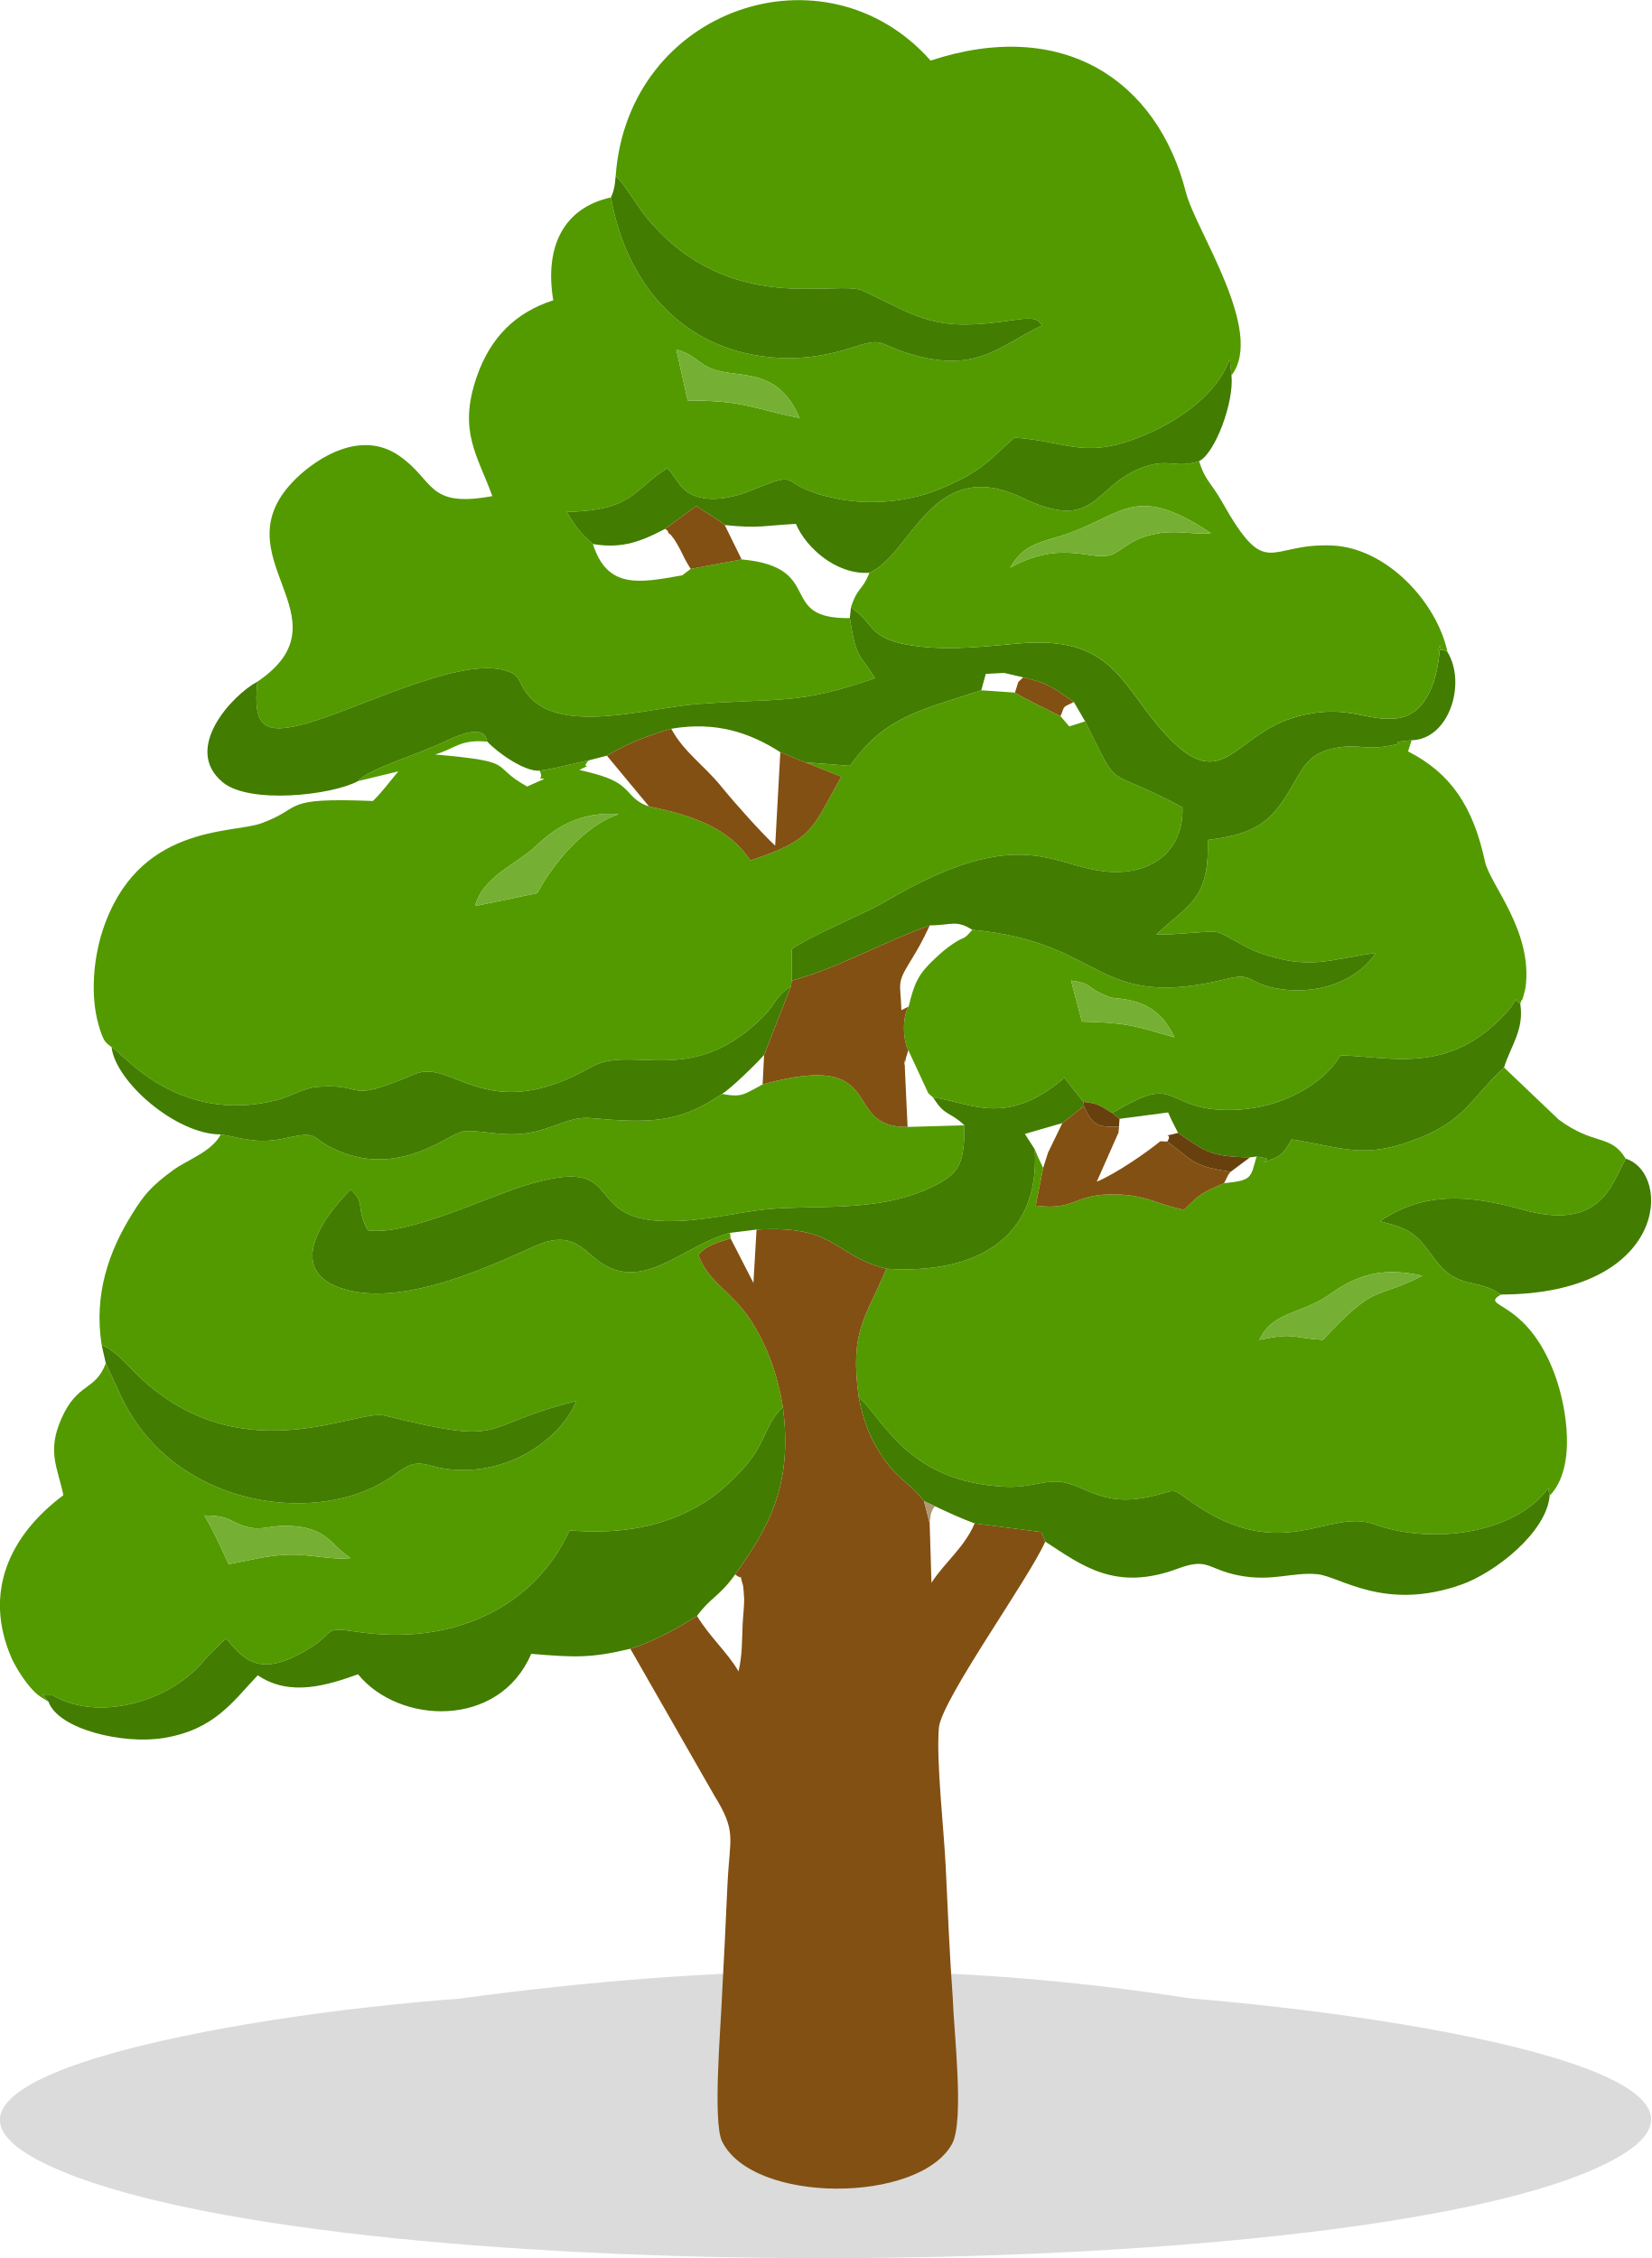
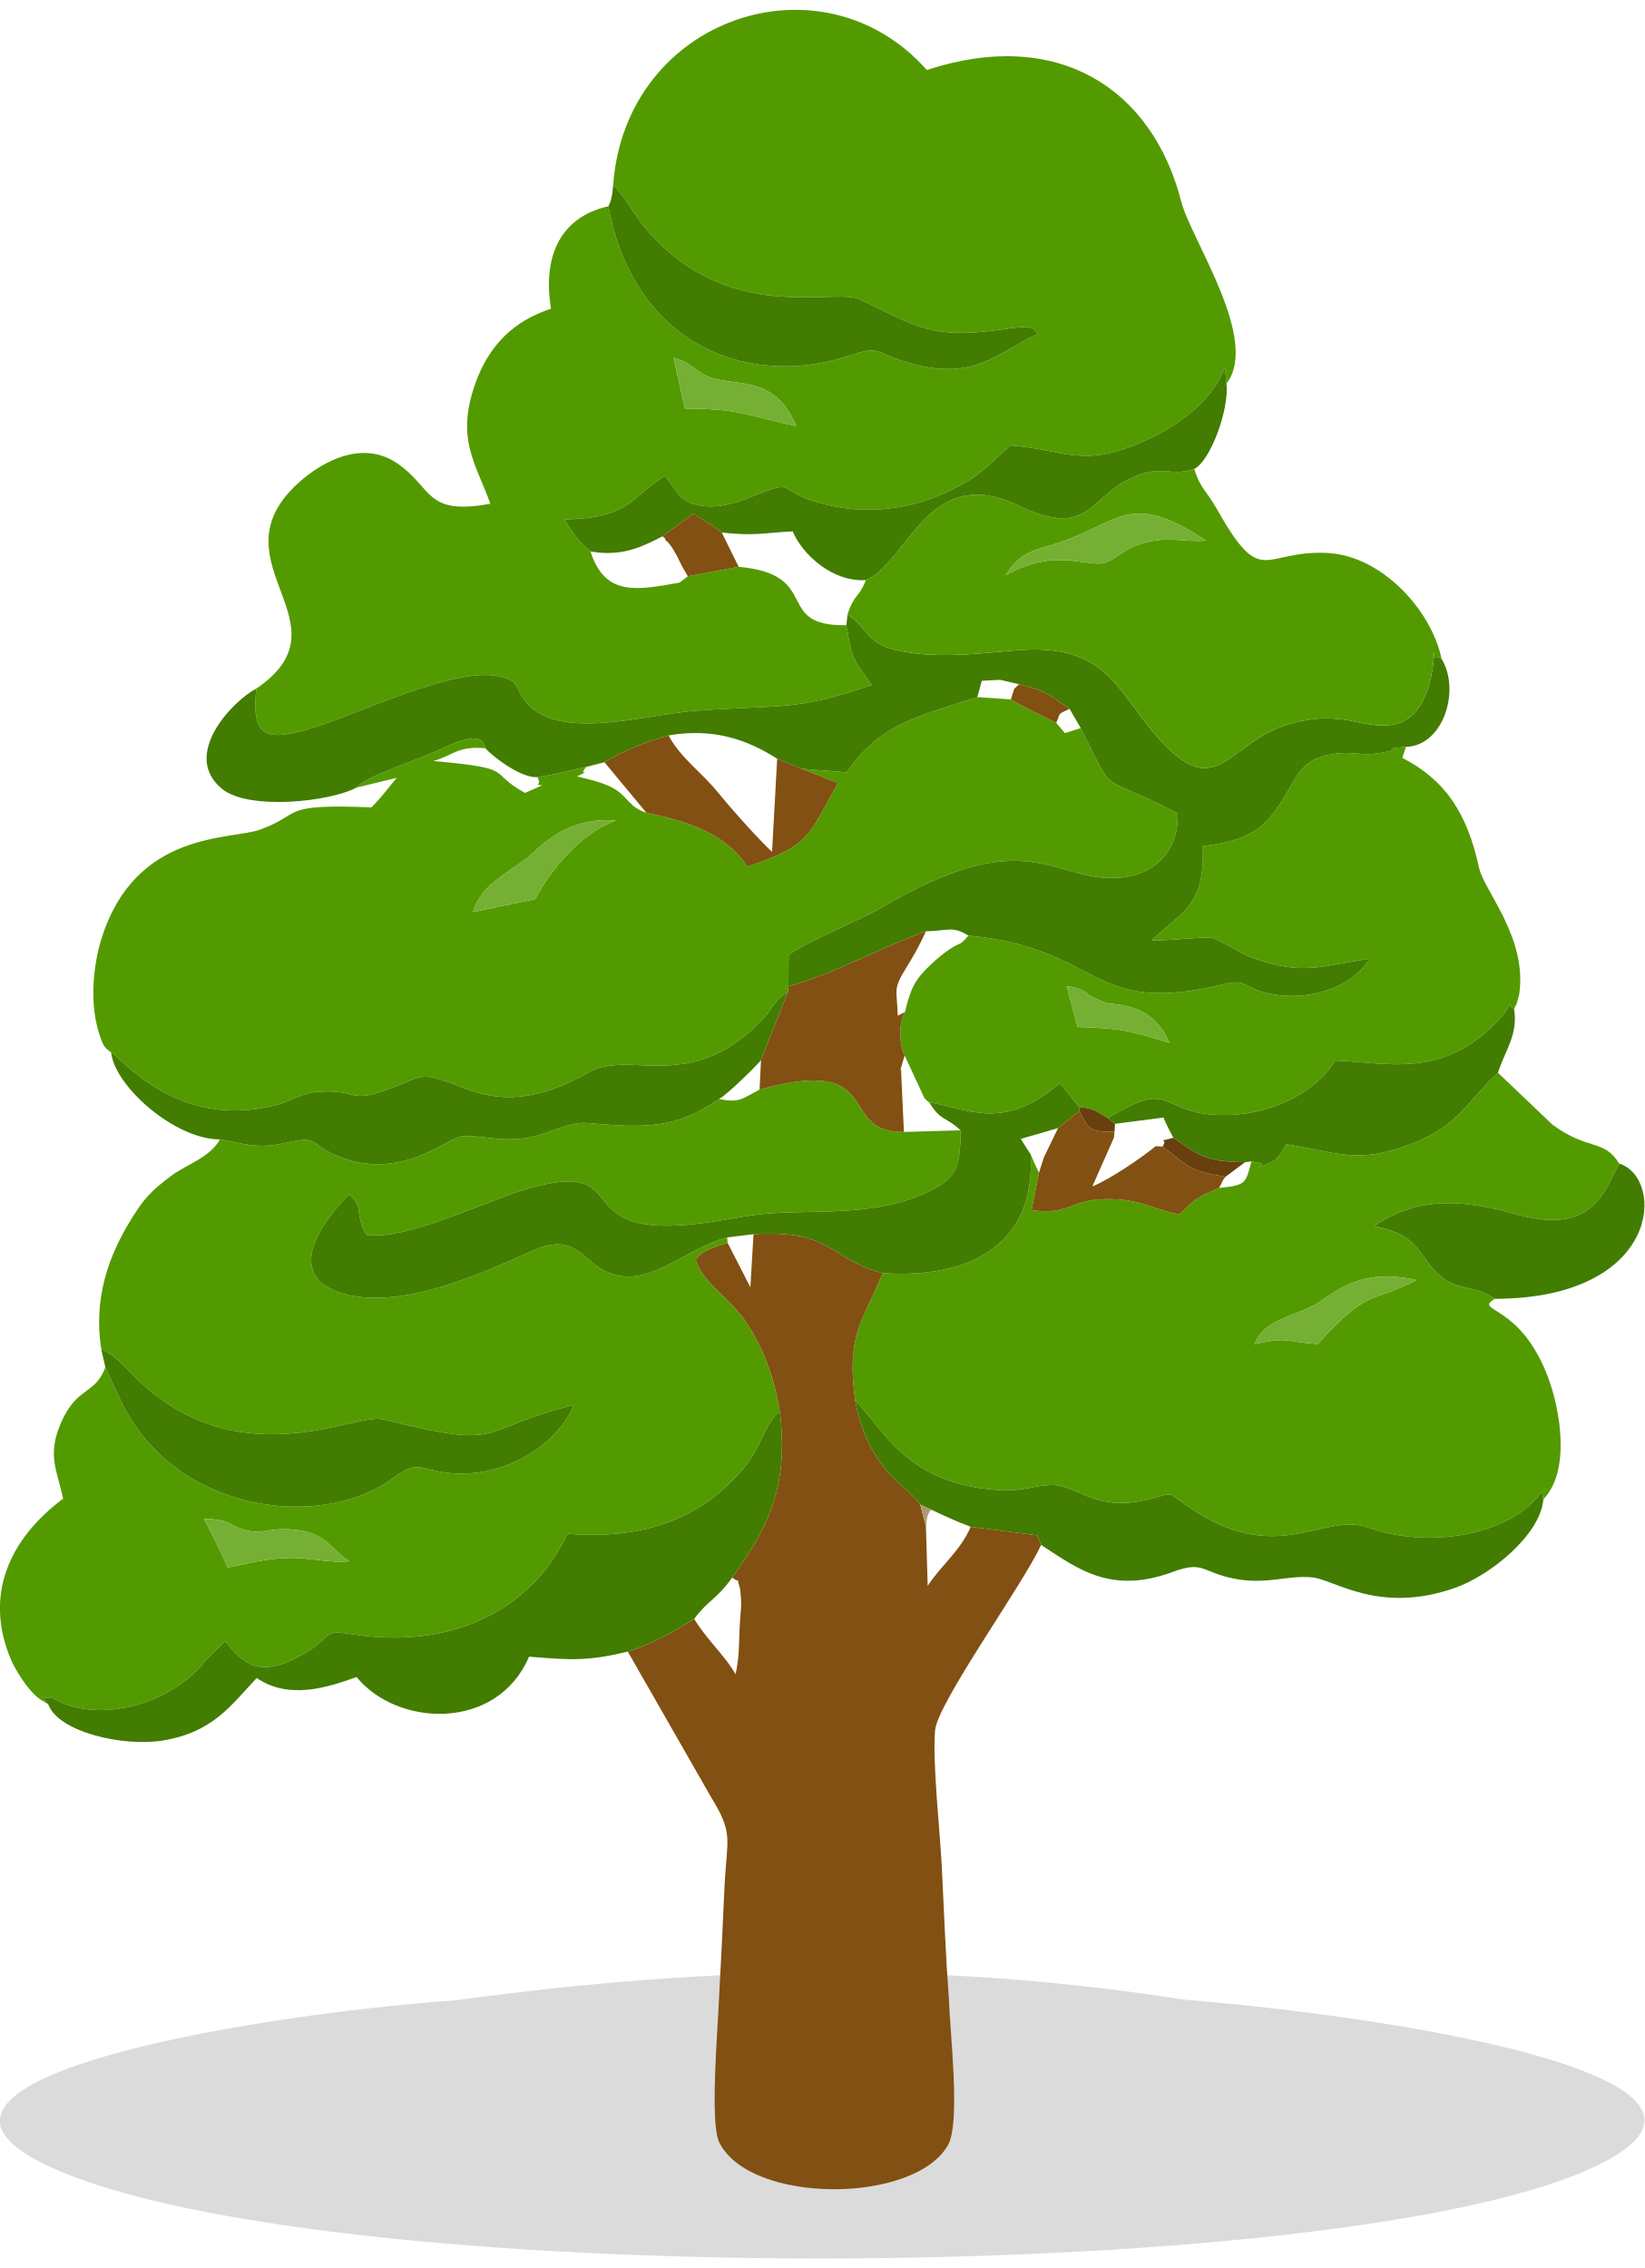
- <svg xmlns="http://www.w3.org/2000/svg" xml:space="preserve" width="117mm" height="160mm" version="1.1" style="shape-rendering:geometricPrecision; text-rendering:geometricPrecision; image-rendering:optimizeQuality; fill-rule:evenodd; clip-rule:evenodd" viewBox="0 0 11700 16000">
+ <svg xmlns="http://www.w3.org/2000/svg" xml:space="preserve" width="58mm" height="80mm" version="1.1" style="shape-rendering:geometricPrecision; text-rendering:geometricPrecision; image-rendering:optimizeQuality; fill-rule:evenodd; clip-rule:evenodd" viewBox="0 0 11700 16000">
  <defs>
    <style type="text/css">
   
    .fil3 {fill:#427C00}
    .fil1 {fill:#539A00}
    .fil5 {fill:#68400E}
    .fil4 {fill:#75AF33}
    .fil2 {fill:#825012}
    .fil6 {fill:#AD9A74}
    .fil0 {fill:#4B4B4D;fill-opacity:0.2}
   
  </style>
  </defs>
  <g id="Camada_x0020_1">
    <g id="_2201834606272">
      <path class="fil0" d="M8425.82 14159.68c-1691.89,-264.13 -3297.5,-251.66 -5175.05,3.06 -1587.98,116.18 -4204.21,580.7 -2897.11,1185.52 1893.47,876.17 9065.15,857.96 10948.54,19.51 1389.35,-618.5 -1179.08,-1069.28 -2876.38,-1208.09z" />
      <path class="fil1" d="M4872.63 2837.89l-80.69 -361.44c121.76,34.8 129.82,72.63 217.51,121.09 184.72,102.08 490.17,-29.31 655.46,364.17 -347.48,-69.02 -377.81,-122.4 -792.28,-123.82zm-510.19 -1590.67c69.14,65.24 157.55,221.25 224.26,301.15 588.32,704.55 1348.37,427.03 1528.48,512.45 414.51,196.6 511.19,292.45 1059.23,208.09 192.98,-29.71 176.15,7.8 211.48,36.69 -300.06,138.41 -459.52,349.59 -945.95,199.69 -231.69,-71.41 -171.21,-118.36 -411.62,-39.76 -145.3,47.5 -315.06,78.86 -496.88,70.83 -692.94,-30.6 -1096.06,-530.54 -1202.49,-1137.63 -332.92,73.36 -472.24,345.29 -408.75,729.08 -268.04,86.53 -446.11,264.15 -542.08,541.98 -133.4,386.14 4.19,552.19 110.37,845.61 -468.16,86.34 -406.28,-113.42 -663.61,-288.28 -268.94,-182.73 -577.35,17.43 -727.22,163.67 -567.53,553.77 400.28,982.11 -273.83,1439.54 -34.85,327.32 51.07,381.41 362.95,291.4 345.09,-99.58 1039.28,-449.75 1363.97,-377.91 155.85,34.48 104.58,79.38 196.7,187.8 233.97,275.37 846.47,83.26 1193.31,57.31 608.51,-45.52 707.87,6.56 1260.38,-183.53 -112.63,-176.82 -134.31,-134.46 -179.69,-425.64 -525.61,8.26 -164.59,-360.47 -766.48,-415.84l-361.22 67.48 -59.16 45.23c-306.79,55.01 -531.73,98.63 -633.26,-221.66 -89.45,-76.99 -130.35,-132.81 -185.1,-227.79 468.32,-10.04 464.6,-151.62 711.62,-309.91 76.34,78.75 89.59,163.89 209.49,201.04 128.24,39.74 277.78,0.62 383.56,-42.43 400,-162.81 147.46,-36.52 610.32,57.56 261.95,53.25 533.84,13.84 743.55,-74.7 288.29,-121.71 336.14,-201.74 513.98,-358.06 391.88,28.14 506,169.37 958.84,-34.19 231.29,-103.98 480.8,-283.94 566.56,-522.24l11.45 116.4c241.19,-311.47 -253.98,-1029.19 -322.01,-1295.87 -204.09,-799.98 -874.83,-1243.11 -1809.62,-935.57 -747.21,-843.44 -2145.32,-372.97 -2231.53,818.01z" />
      <path class="fil1" d="M1620.3 11084.06c-67.74,-147.79 -100.87,-222.58 -171.27,-345.37 193.43,1.15 173.18,47.08 301.55,80.97 106.53,28.13 155.53,-11.76 291.79,-7.38 278.93,8.96 298.31,135.82 441.92,227.95 -130.86,15.72 -289.18,-28.55 -441.73,-23.73 -153.32,4.84 -288.14,42.68 -422.26,67.56zm3783.48 -3400.09c-128.92,67.36 -142.41,95.53 -287.95,67.24 -303.63,208.9 -516.72,208.92 -933.57,171.01 -142.66,-12.98 -271.28,78.95 -434.3,105.45 -195.3,31.72 -347.28,-26.1 -466.66,-10.58 -100.82,13.1 -437.9,325.53 -882.97,138.53 -211,-88.65 -120.22,-148.32 -372.32,-91.31 -203.41,45.98 -304.64,-0.45 -461.62,-25.86 -64.63,123.7 -239.08,180.56 -337.41,252.86 -156.89,115.34 -204.42,172.6 -289.76,309.23 -167.63,268.4 -272.92,573.29 -216.98,929.34 128.72,59.46 189.87,160.48 308.2,264.25 720.64,631.99 1498.54,187.68 1696.09,236.39 900.46,222.04 631.78,79.12 1357.64,-102.58 -97.94,248.12 -427.68,491.09 -805.7,488.7 -276.45,-1.74 -282.53,-117.55 -474.81,27.57 -504.35,380.63 -1560.62,261.51 -1944.24,-551.1l-107.83 -232.7c-76.99,201.17 -200.88,131.48 -316.08,395.41 -101.53,232.57 -24.38,344.33 15.57,538.93 -383.66,286.55 -567.04,690 -368.79,1150.32 23.92,55.55 73.36,134.54 105.56,175.44 65.86,83.69 84.67,93.74 157.55,137.48 -81.28,-98.7 -31.2,-21.44 20.56,-51.86 300.68,194.44 839.21,73.23 1101.37,-262.8l136.59 -134.97c136.1,171.11 254.91,282.75 602.56,64.15 169.02,-106.27 82.7,-146.88 311.78,-111.42 692.61,107.18 1269.36,-171.15 1519.7,-716.76 391.58,32.22 705.66,-37.92 967.03,-206.24 100.74,-64.88 230.7,-184.82 309.6,-287.43 113.25,-147.28 123.31,-278.94 234.62,-379.16 -39.82,-245.66 -116.06,-444.83 -231.12,-621.11 -129.94,-199.12 -299.75,-264.91 -367.76,-458.69 61.53,-69.2 121.41,-81.82 228.27,-116.96l-3.43 -38.94c-319.05,84.76 -584.44,394.1 -880.3,233.13 -142.28,-77.41 -200.05,-235.6 -431.55,-166.64 -155.14,46.2 -927.61,484.12 -1426.15,331.51 -526.08,-161.03 50.04,-704.08 50.2,-704.36 109.36,100.55 30.8,123.29 121.23,288.48 263.5,42.71 828.82,-227.82 1096.57,-312.3 768.89,-242.6 386.59,238 1017.18,247.17 227.79,3.31 421.74,-43.85 634.23,-74.63 367.79,-53.29 835.92,29.63 1244.06,-165.18 199.16,-95.07 234.2,-161.32 235.22,-439.15l-402.97 11.55c-487.05,8.46 -115.92,-553.16 -1027.11,-301.41z" />
      <path class="fil1" d="M3365.38 6420.51c60.93,-215.88 292.96,-292.1 437.64,-430.59 138.9,-132.98 318.35,-240.74 580.03,-220.69 -243.86,82.4 -463.1,348.71 -576.28,559.63l-441.39 91.65zm2338.64 -1018.98l256.88 101.66c-210.17,373.97 -197.1,446.59 -643.88,593.54 -147.18,-219.35 -381.04,-313.36 -718.26,-382.28 -119.55,-40.23 -126.8,-102.21 -210.47,-159.44 -72.05,-49.26 -174.54,-73.06 -283.26,-99.64 138.62,-69.12 -7.97,16.15 66.04,-67.38 -123.44,23.79 -203.88,52.55 -347.49,72.7 35.42,69.63 -34.44,48.85 34.21,58.08l-122.6 54.32c-277.61,-153.05 -50.48,-173.41 -652.14,-226.92 140.53,-40.15 174.89,-109.36 370.04,-90.81 -9.82,-8.6 8.21,-147.99 -286.99,-7.39 -231.6,110.3 -554.19,198.65 -628.91,286.81l285.45 -68.99c-58.89,68.63 -106.16,136.67 -179.9,209.95 -665.85,-26.53 -481.77,45.84 -792.46,158.46 -206.57,74.88 -883.12,3.43 -1126.67,770.8 -60.9,191.89 -83.75,447.98 -26.69,651.96 39.1,139.76 56.58,130.63 93.84,163.63 59.32,16.86 451.31,555.7 1170,374.93 100.22,-25.21 187.32,-87.02 295.31,-94.83 352.82,-25.48 172.27,127.06 683.51,-90.12 267.51,-113.65 506.84,374.9 1250.16,-49.8 288.55,-164.87 710.89,157.77 1221.62,-361.02 95.73,-97.24 70.84,-127.1 194.06,-212.27l3.8 -38.87 1.22 -222.76c130.57,-96.08 505.01,-244.84 669.09,-341.22 963.81,-566.11 1182.73,-234.1 1579.36,-207.33 313.11,21.13 528.53,-156.59 519.84,-456.39 -577.75,-311.75 -427.32,-83 -689.8,-609.4l-112.43 35.78 -61.89 -72.56c-67.3,-34.6 -238.42,-115.1 -323.12,-167.03l-238.47 -16.41c-471.49,152.51 -684.98,194.94 -931.22,535.08l-317.78 -24.84z" />
      <path class="fil1" d="M8924.04 9494.21c89.96,-201.51 305.55,-185.1 491.4,-317.94 202.51,-144.74 378.36,-199.74 663.49,-136.4 -351.43,177.29 -324.9,45.82 -705.27,454.41 -234.65,-15.51 -197.4,-52.88 -449.62,-0.07zm-20.79 -1299.07c-42.45,157.01 -34.47,168.34 -230.03,188.84 -164.05,71.36 -171.74,76.59 -283.08,188.73 -195.28,-37.75 -278.49,-115.52 -532.65,-109 -254.03,6.51 -244.7,114.58 -518.8,79.2l52.91 -266.8 -32.51 -69.68 -26.87 -61.97c37.27,642.05 -430.7,886.79 -1052.17,845.71 -146.05,350.54 -259.9,436.31 -196,906.47 191.44,182.96 353.93,601.51 1034.34,638.08 160.1,8.61 246.03,-35.2 355.82,-36.85 195.98,-2.94 304.54,188.1 670.79,107.94 212.4,-46.49 137.04,-74.42 302.88,41.25 640.21,446.51 963.06,37.52 1288.69,153.51 454.41,161.87 1033.17,38.21 1233.39,-256.64l10.35 55.06c194.13,-201 120.03,-631.73 36.91,-857.66 -200.95,-546.21 -541.15,-472.34 -382.13,-568.44 -163.8,-118.13 -301.54,-32.54 -458.71,-237.65 -119.71,-156.21 -142.36,-223.13 -396.23,-279.94 42.4,-31.08 -11.73,0 75.84,-49.37 295.52,-166.59 608.62,-124.94 931.99,-34.45 550.99,154.19 628.99,-171.55 731.39,-361.25 -108.27,-177.43 -219.67,-88.54 -474.62,-276.7l-387.4 -369.1c-229.67,211.19 -270.25,368.67 -603.02,500.21 -390.99,154.55 -523.16,68.98 -902.58,8.72 -25.58,41.04 -52.55,105.6 -115.68,130.85 -187.68,75.04 -0.64,9.19 -79.19,0.47l-53.63 -9.54z" />
      <path class="fil2" d="M5176.6 8774.74c-106.86,35.14 -166.74,47.76 -228.27,116.96 68.01,193.78 237.82,259.57 367.76,458.69 115.06,176.28 191.3,375.45 231.12,621.11 73.6,559.85 -108.05,861.39 -338.13,1184.95 80.57,60.76 15.35,-44.84 55.4,76.22 3.08,9.28 8.34,88.8 8.46,101.58 0.43,46.06 -8.71,126.16 -10.91,177.53 -5.14,120.52 -2.1,214.11 -28.94,331.96 -74.73,-131.1 -205.73,-246.53 -294.26,-393.46 -123.29,78.75 -286.37,172.6 -472.44,232.77l591.57 1034.09c165.18,268.25 112.44,291.39 96.24,645.33 -12.44,271.47 -24.37,529.51 -39.3,800.27 -8.62,210.76 -65.17,875.27 1.66,1011.27 218.45,444.55 1390.87,440.73 1628.13,20.01 90.7,-160.84 13.45,-803.25 6.43,-1034.34 -23.07,-312.4 -35.17,-626.06 -50.22,-935.4 -12.48,-256.39 -68.14,-751.57 -48.36,-980.69 17.01,-196.97 636.05,-1053.46 753.9,-1319.87l-27.96 -68.08 -472.39 -60.67c-74.53,173.14 -208.01,269.91 -305.98,420.3l-12.74 -422.98 -40.26 -155.46c-105.59,-136.98 -174.61,-142.08 -286.18,-302.15 -92.55,-132.81 -143.73,-263.65 -176.88,-438.04 -63.9,-470.16 49.95,-555.93 196,-906.47 -385.4,-99.43 -345.02,-310.06 -919.36,-277.41l-22.14 377.88 -161.95 -315.9z" />
      <path class="fil1" d="M7588.96 6947.89c143.38,20.85 108.3,40.46 202.51,87 117.37,57.97 104.19,26.15 229.69,56.35 154.02,37.07 240.76,132.2 300.39,259.57 -280.15,-81.64 -334.36,-104.63 -655.14,-111.94l-77.45 -290.98zm-699.56 -359.24c-69.71,80.3 -47.35,40.3 -130.1,94.46 -53.32,34.9 -89.68,67.29 -136.17,110.72 -117.38,109.64 -143.94,170.57 -184.83,338.35 -46.11,73.96 -41.18,237.17 -2.23,309.47l141.58 305.09c3.45,3.89 13.67,12.11 16.56,15.08 2.86,2.94 11.33,9.49 17.12,14.08 265.5,36.32 517.32,216.19 929.83,-138.41l136.05 170.24c113.2,11.59 117.19,29.69 204.5,79.46l76.25 -44.76c26.17,-14.06 73.67,-38.19 98.22,-49.74 283.67,-133.41 245.81,84.06 683.94,71.85 346.51,-9.66 643.04,-188.18 758.11,-386.42 350.36,7.15 770.27,146.88 1177.48,-305.4 111.32,-123.64 23.38,-103.48 96.23,-62.14 5.04,-7.81 10.39,-30.09 11.73,-25.27 1.36,4.85 9.02,-19.56 10.65,-25.89l14.31 -55.81c58.21,-401.6 -251.77,-736.97 -286.37,-898.26 -84.45,-393.71 -244.59,-627.31 -545.2,-781.1l25.19 -79.01c-183.95,16.76 -38.12,13.15 -118.1,31.2 -209.23,47.21 -234.34,-6.05 -399.4,19.71 -176.06,27.49 -230.77,101.53 -302.5,227.6 -155.27,272.87 -240.1,380.97 -624.55,428.19 13.27,421.3 -133.46,454.66 -365.14,669.98 123.07,5.75 372.52,-28.95 430.79,-17.03 54.93,11.25 200.63,112.22 300.4,146.86 356.16,123.68 481.89,49.28 823.25,0.9 -132.33,204.54 -430.15,308.15 -719.51,247.82 -183.64,-38.28 -155.51,-108.11 -321.38,-66.96 -959.95,238.18 -859.47,-255.85 -1816.71,-344.86z" />
      <path class="fil3" d="M6021.45 4379.76c45.38,291.18 67.06,248.82 179.69,425.64 -552.51,190.09 -651.87,138.01 -1260.38,183.53 -346.84,25.95 -959.34,218.06 -1193.31,-57.31 -92.12,-108.42 -40.85,-153.32 -196.7,-187.8 -324.69,-71.84 -1018.88,278.33 -1363.97,377.91 -311.88,90.01 -397.8,35.92 -362.95,-291.4 -171.1,89.7 -537.07,474.01 -244.23,713.86 189.93,155.57 769.99,91.49 957.59,-9.41 74.72,-88.16 397.31,-176.51 628.91,-286.81 295.2,-140.6 277.17,-1.21 286.99,7.39 68.59,74.58 263.8,214.99 370.49,205.33 143.61,-20.15 224.05,-48.91 347.49,-72.7l129.25 -33.35c148.08,-87.68 281.13,-139.6 455.94,-190.83 316.04,-54.31 557.45,27.95 772.89,166.07l174.87 71.65 317.78 24.84c246.24,-340.14 459.73,-382.57 931.22,-535.08l31.89 -116.08 129.93 -6.95 135.64 31.34c198.5,46.44 224.9,87.48 358.68,174.77l79.77 137.14c262.48,526.4 112.05,297.65 689.8,609.4 8.69,299.8 -206.73,477.52 -519.84,456.39 -396.63,-26.77 -615.55,-358.78 -1579.36,207.33 -164.08,96.38 -538.52,245.14 -669.09,341.22l-1.22 222.76c334.2,-89.29 627.2,-265.45 978.68,-391.12 157.66,-1.73 185.84,-41.55 301.5,31.16 957.24,89.01 856.76,583.04 1816.71,344.86 165.87,-41.15 137.74,28.68 321.38,66.96 289.36,60.33 587.18,-43.28 719.51,-247.82 -341.36,48.38 -467.09,122.78 -823.25,-0.9 -99.77,-34.64 -245.47,-135.61 -300.4,-146.86 -58.27,-11.92 -307.72,22.78 -430.79,17.03 231.68,-215.32 378.41,-248.68 365.14,-669.98 384.45,-47.22 469.28,-155.32 624.55,-428.19 71.73,-126.07 126.44,-200.11 302.5,-227.6 165.06,-25.76 190.17,27.5 399.4,-19.71 79.98,-18.05 -65.85,-14.44 118.1,-31.2 265.09,-5.63 390.32,-401.31 254.22,-625.35 -63.65,-43.93 -80.19,31.42 -52.72,-49.52 -13.28,243.16 -92.73,492.36 -303.95,519 -221.41,27.94 -350.95,-109.37 -711.13,-11.02 -468.88,128.04 -523.01,602.9 -975.49,73.14 -273.71,-320.45 -352.2,-648.48 -989.84,-592.46 -240.54,21.15 -485.5,50.76 -727.35,19.27 -349.73,-45.54 -283.03,-147.54 -466.56,-275.47l-7.98 76.93z" />
      <path class="fil1" d="M7157.1 4023.55c70.68,-121.46 146.11,-165.46 299.6,-207.8 504.51,-139.18 547.45,-419.64 1124.19,-37.61 -155.28,11.27 -247.3,-27.62 -410.62,8.15 -168.43,36.88 -221.56,119.34 -300.18,146.19 -133.09,45.46 -349.24,-113.74 -712.99,91.07zm-996.93 35.14c-53.07,134.62 -79.18,91.12 -130.74,244.14 183.53,127.93 116.83,229.93 466.56,275.47 241.85,31.49 486.81,1.88 727.35,-19.27 637.64,-56.02 716.13,272.01 989.84,592.46 452.48,529.76 506.61,54.9 975.49,-73.14 360.18,-98.35 489.72,38.96 711.13,11.02 211.22,-26.64 290.67,-275.84 303.95,-519 -27.47,80.94 -10.93,5.59 52.72,49.52 -75.03,-352.46 -428.78,-735.61 -814.07,-754.3 -461.52,-22.4 -461.86,260.11 -783.38,-309.49 -77.91,-138.04 -120.03,-150.33 -162.87,-288.46 -169.18,54.57 -206.04,-21.26 -385.34,39.62 -370.84,125.92 -330.4,476.11 -865.98,220.19 -642.75,-307.11 -781.68,399.91 -1084.66,531.24z" />
      <path class="fil3" d="M343.4 12057.99c69.98,196.46 529.51,304.17 815.4,257.45 360.75,-58.97 487.82,-255.51 667.46,-444.41 230.03,155.45 496.27,69.22 710.75,-7.17 289.32,355.85 999.15,387.57 1226.99,-144.83 302.79,24.64 418.2,32.44 702.39,-35.98 186.07,-60.17 349.15,-154.02 472.44,-232.77 100.44,-136.24 155.3,-133.54 270.25,-293.83 230.08,-323.56 411.73,-625.1 338.13,-1184.95 -111.31,100.22 -121.37,231.88 -234.62,379.16 -78.9,102.61 -208.86,222.55 -309.6,287.43 -261.37,168.32 -575.45,238.46 -967.03,206.24 -250.34,545.61 -827.09,823.94 -1519.7,716.76 -229.08,-35.46 -142.76,5.15 -311.78,111.42 -347.65,218.6 -466.46,106.96 -602.56,-64.15l-136.59 134.97c-262.16,336.03 -800.69,457.24 -1101.37,262.8 -51.76,30.42 -101.84,-46.84 -20.56,51.86z" />
      <path class="fil3" d="M6611.33 7775.9c86.41,138.7 111.07,93.67 222.53,197.93 -1.02,277.83 -36.06,344.08 -235.22,439.15 -408.14,194.81 -876.27,111.89 -1244.06,165.18 -212.49,30.78 -406.44,77.94 -634.23,74.63 -630.59,-9.17 -248.29,-489.77 -1017.18,-247.17 -267.75,84.48 -833.07,355.01 -1096.57,312.3 -90.43,-165.19 -11.87,-187.93 -121.23,-288.48 -0.16,0.28 -576.28,543.33 -50.2,704.36 498.54,152.61 1271.01,-285.31 1426.15,-331.51 231.5,-68.96 289.27,89.23 431.55,166.64 295.86,160.97 561.25,-148.37 880.3,-233.13l187.52 -23.04c574.34,-32.65 533.96,177.98 919.36,277.41 621.47,41.08 1089.44,-203.66 1052.17,-845.71l-70.32 -109.69 265.75 -76.94 152.6 -120.11 -3.04 -29.99 -136.05 -170.24c-412.51,354.6 -664.33,174.73 -929.83,138.41z" />
      <path class="fil3" d="M6547.11 10636.83l78.69 36.58c91.14,42.79 182.29,85.29 280.29,121.56l472.39 60.67 27.96 68.08c259.06,168.33 495.84,356.2 938.03,191.83 218.63,-81.26 206.38,2.47 431.27,47.47 237.58,47.52 384.55,-26.35 560.98,-8.07 159.24,16.5 475.24,265.87 1018.46,73.3 242.92,-86.11 603.82,-372.74 625.13,-629.26l-10.35 -55.06c-200.22,294.85 -778.98,418.51 -1233.39,256.64 -325.63,-115.99 -648.48,293 -1288.69,-153.51 -165.84,-115.67 -90.48,-87.74 -302.88,-41.25 -366.25,80.16 -474.81,-110.88 -670.79,-107.94 -109.79,1.65 -195.72,45.46 -355.82,36.85 -680.41,-36.57 -842.9,-455.12 -1034.34,-638.08 33.15,174.39 84.33,305.23 176.88,438.04 111.57,160.07 180.59,165.17 286.18,302.15z" />
      <path class="fil3" d="M790.76 7420.59c27.41,244.19 457.14,618.76 773.63,617.86 156.98,25.41 258.21,71.84 461.62,25.86 252.1,-57.01 161.32,2.66 372.32,91.31 445.07,187 782.15,-125.43 882.97,-138.53 119.38,-15.52 271.36,42.3 466.66,10.58 163.02,-26.5 291.64,-118.43 434.3,-105.45 416.85,37.91 629.94,37.89 933.57,-171.01 56.95,-31.23 251.16,-221.13 298.32,-276.26l191.27 -487.47c-123.22,85.17 -98.33,115.03 -194.06,212.27 -510.73,518.79 -933.07,196.15 -1221.62,361.02 -743.32,424.7 -982.65,-63.85 -1250.16,49.8 -511.24,217.18 -330.69,64.64 -683.51,90.12 -107.99,7.81 -195.09,69.62 -295.31,94.83 -718.69,180.77 -1110.68,-358.07 -1170,-374.93z" />
      <path class="fil3" d="M4201.33 3854.97c216.45,37.46 355.05,-26.65 511.3,-107.29l220.73 -162.3c56.47,40.16 140.34,84.56 201.9,135.04 240.93,25.47 281.64,3.09 504.46,-8.25 69.64,166.49 284.81,361.98 520.45,346.52 302.98,-131.33 441.91,-838.35 1084.66,-531.24 535.58,255.92 495.14,-94.27 865.98,-220.19 179.3,-60.88 216.16,14.95 385.34,-39.62 112.67,-52.67 250.43,-421.41 229.45,-606.99l-11.45 -116.4c-85.76,238.3 -335.27,418.26 -566.56,522.24 -452.84,203.56 -566.96,62.33 -958.84,34.19 -177.84,156.32 -225.69,236.35 -513.98,358.06 -209.71,88.54 -481.6,127.95 -743.55,74.7 -462.86,-94.08 -210.32,-220.37 -610.32,-57.56 -105.78,43.05 -255.32,82.17 -383.56,42.43 -119.9,-37.15 -133.15,-122.29 -209.49,-201.04 -247.02,158.29 -243.3,299.87 -711.62,309.91 54.75,94.98 95.65,150.8 185.1,227.79z" />
      <path class="fil3" d="M749.59 9660.41l107.83 232.7c383.62,812.61 1439.89,931.73 1944.24,551.1 192.28,-145.12 198.36,-29.31 474.81,-27.57 378.02,2.39 707.76,-240.58 805.7,-488.7 -725.86,181.7 -457.18,324.62 -1357.64,102.58 -197.55,-48.71 -975.45,395.6 -1696.09,-236.39 -118.33,-103.77 -179.48,-204.79 -308.2,-264.25l29.35 130.53z" />
      <path class="fil3" d="M4328.95 1398.73c106.43,607.09 509.55,1107.03 1202.49,1137.63 181.82,8.03 351.58,-23.33 496.88,-70.83 240.41,-78.6 179.93,-31.65 411.62,39.76 486.43,149.9 645.89,-61.28 945.95,-199.69 -35.33,-28.89 -18.5,-66.4 -211.48,-36.69 -548.04,84.36 -644.72,-11.49 -1059.23,-208.09 -180.11,-85.42 -940.16,192.1 -1528.48,-512.45 -66.71,-79.9 -155.12,-235.91 -224.26,-301.15 -6.21,82.29 -16.78,115.63 -33.49,151.51z" />
      <path class="fil3" d="M7881.71 7887.19l51.1 40.65 344.37 -45.2c22.63,54.79 45.08,94.82 70.47,144.6 178.93,118.63 207.41,169.45 509.66,173.77l45.94 -5.87 53.63 9.54c78.55,8.72 -108.49,74.57 79.19,-0.47 63.13,-25.25 90.1,-89.81 115.68,-130.85 379.42,60.26 511.59,145.83 902.58,-8.72 332.77,-131.54 373.35,-289.02 603.02,-500.21 46.88,-154.18 144.41,-266.64 114.59,-453.85 -72.85,-41.34 15.09,-61.5 -96.23,62.14 -407.21,452.28 -827.12,312.55 -1177.48,305.4 -115.07,198.24 -411.6,376.76 -758.11,386.42 -438.13,12.21 -400.27,-205.26 -683.94,-71.85 -24.55,11.55 -72.05,35.68 -98.22,49.74l-76.25 44.76z" />
      <path class="fil3" d="M10635.09 9172.89c1182.74,-2.72 1214.08,-858.7 884.28,-962.66 -102.4,189.7 -180.4,515.44 -731.39,361.25 -323.37,-90.49 -636.47,-132.14 -931.99,34.45 -87.57,49.37 -33.44,18.29 -75.84,49.37 253.87,56.81 276.52,123.73 396.23,279.94 157.17,205.11 294.91,119.52 458.71,237.65z" />
      <path class="fil2" d="M5609.22 6948.61l-3.8 38.87 -191.27 487.47 -10.37 209.02c911.19,-251.75 540.06,309.87 1027.11,301.41l-19.66 -422.81c7.76,-145.07 -16.82,84.06 7.49,-64.11l17.35 -56.81c-38.95,-72.3 -43.88,-235.51 2.23,-309.47l-51.24 25.79c-5.58,-189.72 -35.22,-184.51 55.04,-332.12 68.44,-111.89 89.3,-148.39 145.8,-268.36 -351.48,125.67 -644.48,301.83 -978.68,391.12z" />
      <path class="fil2" d="M4300.32 5354.64l298.44 359.81c337.22,68.92 571.08,162.93 718.26,382.28 446.78,-146.95 433.71,-219.57 643.88,-593.54l-256.88 -101.66 -174.87 -71.65 -36.38 662.38c-99.74,-91.97 -291.6,-307.59 -383.31,-420.79 -118.39,-146.14 -265.32,-243.73 -353.2,-407.66 -174.81,51.23 -307.86,103.15 -455.94,190.83z" />
      <path class="fil2" d="M7527.65 7957.83l-101.42 209.36 -34.63 108.92 -52.91 266.8c274.1,35.38 264.77,-72.69 518.8,-79.2 254.16,-6.52 337.37,71.25 532.65,109 111.34,-112.14 119.03,-117.37 283.08,-188.73 20.6,-35.14 19.65,-49.05 45.3,-79.61 -270.62,-44.39 -253.82,-70.27 -447.69,-215.31l-49.17 -2.27c-102.17,83.37 -314.12,229.7 -450.24,286.52l153.92 -347.95 3.71 -41.26c-152.76,1.99 -186.45,-5.65 -248.8,-146.38l-152.6 120.11z" />
      <path class="fil4" d="M7157.1 4023.55c363.75,-204.81 579.9,-45.61 712.99,-91.07 78.62,-26.85 131.75,-109.31 300.18,-146.19 163.32,-35.77 255.34,3.12 410.62,-8.15 -576.74,-382.03 -619.68,-101.57 -1124.19,37.61 -153.49,42.34 -228.92,86.34 -299.6,207.8z" />
      <path class="fil4" d="M1620.3 11084.06c134.12,-24.88 268.94,-62.72 422.26,-67.56 152.55,-4.82 310.87,39.45 441.73,23.73 -143.61,-92.13 -162.99,-218.99 -441.92,-227.95 -136.26,-4.38 -185.26,35.51 -291.79,7.38 -128.37,-33.89 -108.12,-79.82 -301.55,-80.97 70.4,122.79 103.53,197.58 171.27,345.37z" />
      <path class="fil4" d="M8924.04 9494.21c252.22,-52.81 214.97,-15.44 449.62,0.07 380.37,-408.59 353.84,-277.12 705.27,-454.41 -285.13,-63.34 -460.98,-8.34 -663.49,136.4 -185.85,132.84 -401.44,116.43 -491.4,317.94z" />
      <path class="fil4" d="M3365.38 6420.51l441.39 -91.65c113.18,-210.92 332.42,-477.23 576.28,-559.63 -261.68,-20.05 -441.13,87.71 -580.03,220.69 -144.68,138.49 -376.71,214.71 -437.64,430.59z" />
      <path class="fil4" d="M4872.63 2837.89c414.47,1.42 444.8,54.8 792.28,123.82 -165.29,-393.48 -470.74,-262.09 -655.46,-364.17 -87.69,-48.46 -95.75,-86.29 -217.51,-121.09l80.69 361.44z" />
      <path class="fil2" d="M4712.63 3747.68c7.25,6.65 17.67,7.42 20.71,21 3,13.41 15.78,16.12 19.73,21.37 29.82,39.54 16.68,17.56 46.49,67.68 29.31,49.3 39.52,81.17 69.87,132.84l24.32 40.83 361.22 -67.48 -119.71 -243.5c-61.56,-50.48 -145.43,-94.88 -201.9,-135.04l-220.73 162.3z" />
      <path class="fil4" d="M7666.41 7238.87c320.78,7.31 374.99,30.3 655.14,111.94 -59.63,-127.37 -146.37,-222.5 -300.39,-259.57 -125.5,-30.2 -112.32,1.62 -229.69,-56.35 -94.21,-46.54 -59.13,-66.15 -202.51,-87l77.45 290.98z" />
      <path class="fil5" d="M8270.83 8089.06c193.87,145.04 177.07,170.92 447.69,215.31l138.79 -103.36c-302.25,-4.32 -330.73,-55.14 -509.66,-173.77 -145.71,39.53 -27.96,-10.04 -76.82,61.82z" />
      <path class="fil2" d="M7215.51 4832.45l-24.02 75.25c84.7,51.93 255.82,132.43 323.12,167.03 34.49,-79.72 5.47,-55.78 94.55,-100.36 -133.78,-87.29 -160.18,-128.33 -358.68,-174.77l-34.97 32.85z" />
      <path class="fil5" d="M7929.05 7984.1l3.76 -56.26 -51.1 -40.65c-87.31,-49.77 -91.3,-67.87 -204.5,-79.46l3.04 29.99c62.35,140.73 96.04,148.37 248.8,146.38z" />
      <path class="fil6" d="M6587.37 10792.29c0.9,-12.22 8.28,-66.63 11.61,-74.65 2.43,-5.89 9.28,-19.77 11.86,-25.36 2.22,-4.8 9.69,-12.8 14.96,-18.87l-78.69 -36.58 40.26 155.46z" />
    </g>
  </g>
</svg>
